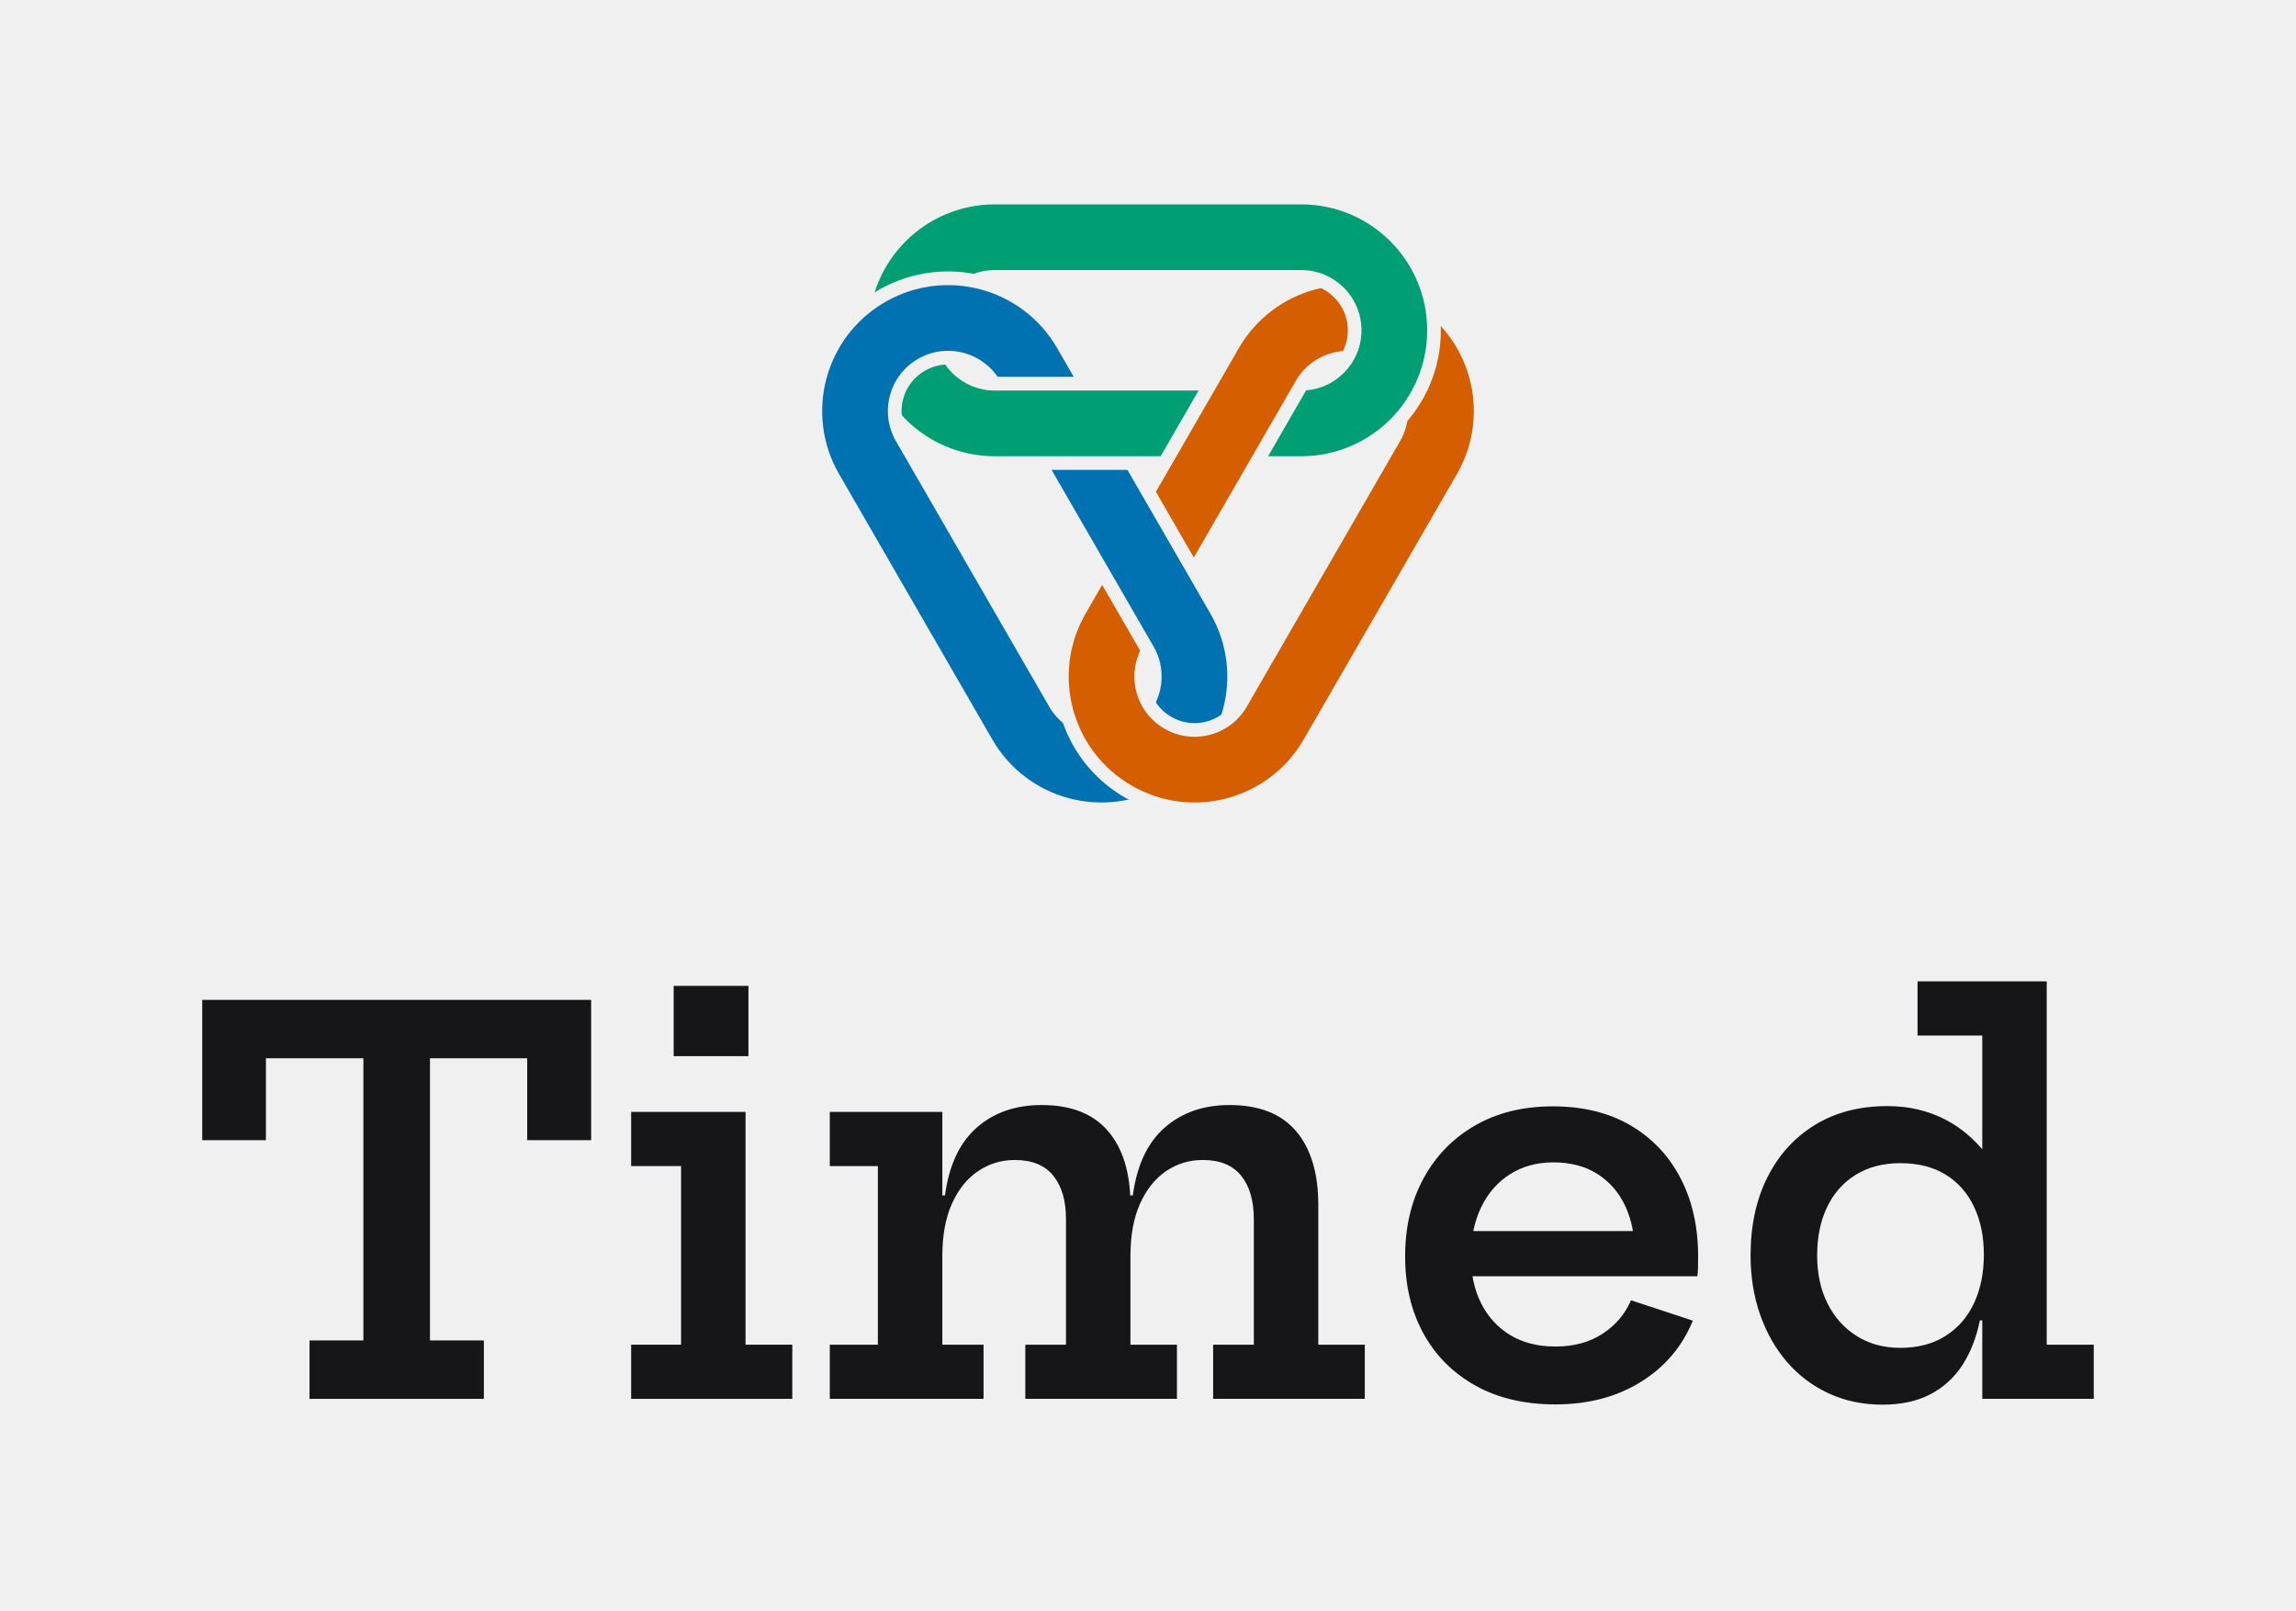
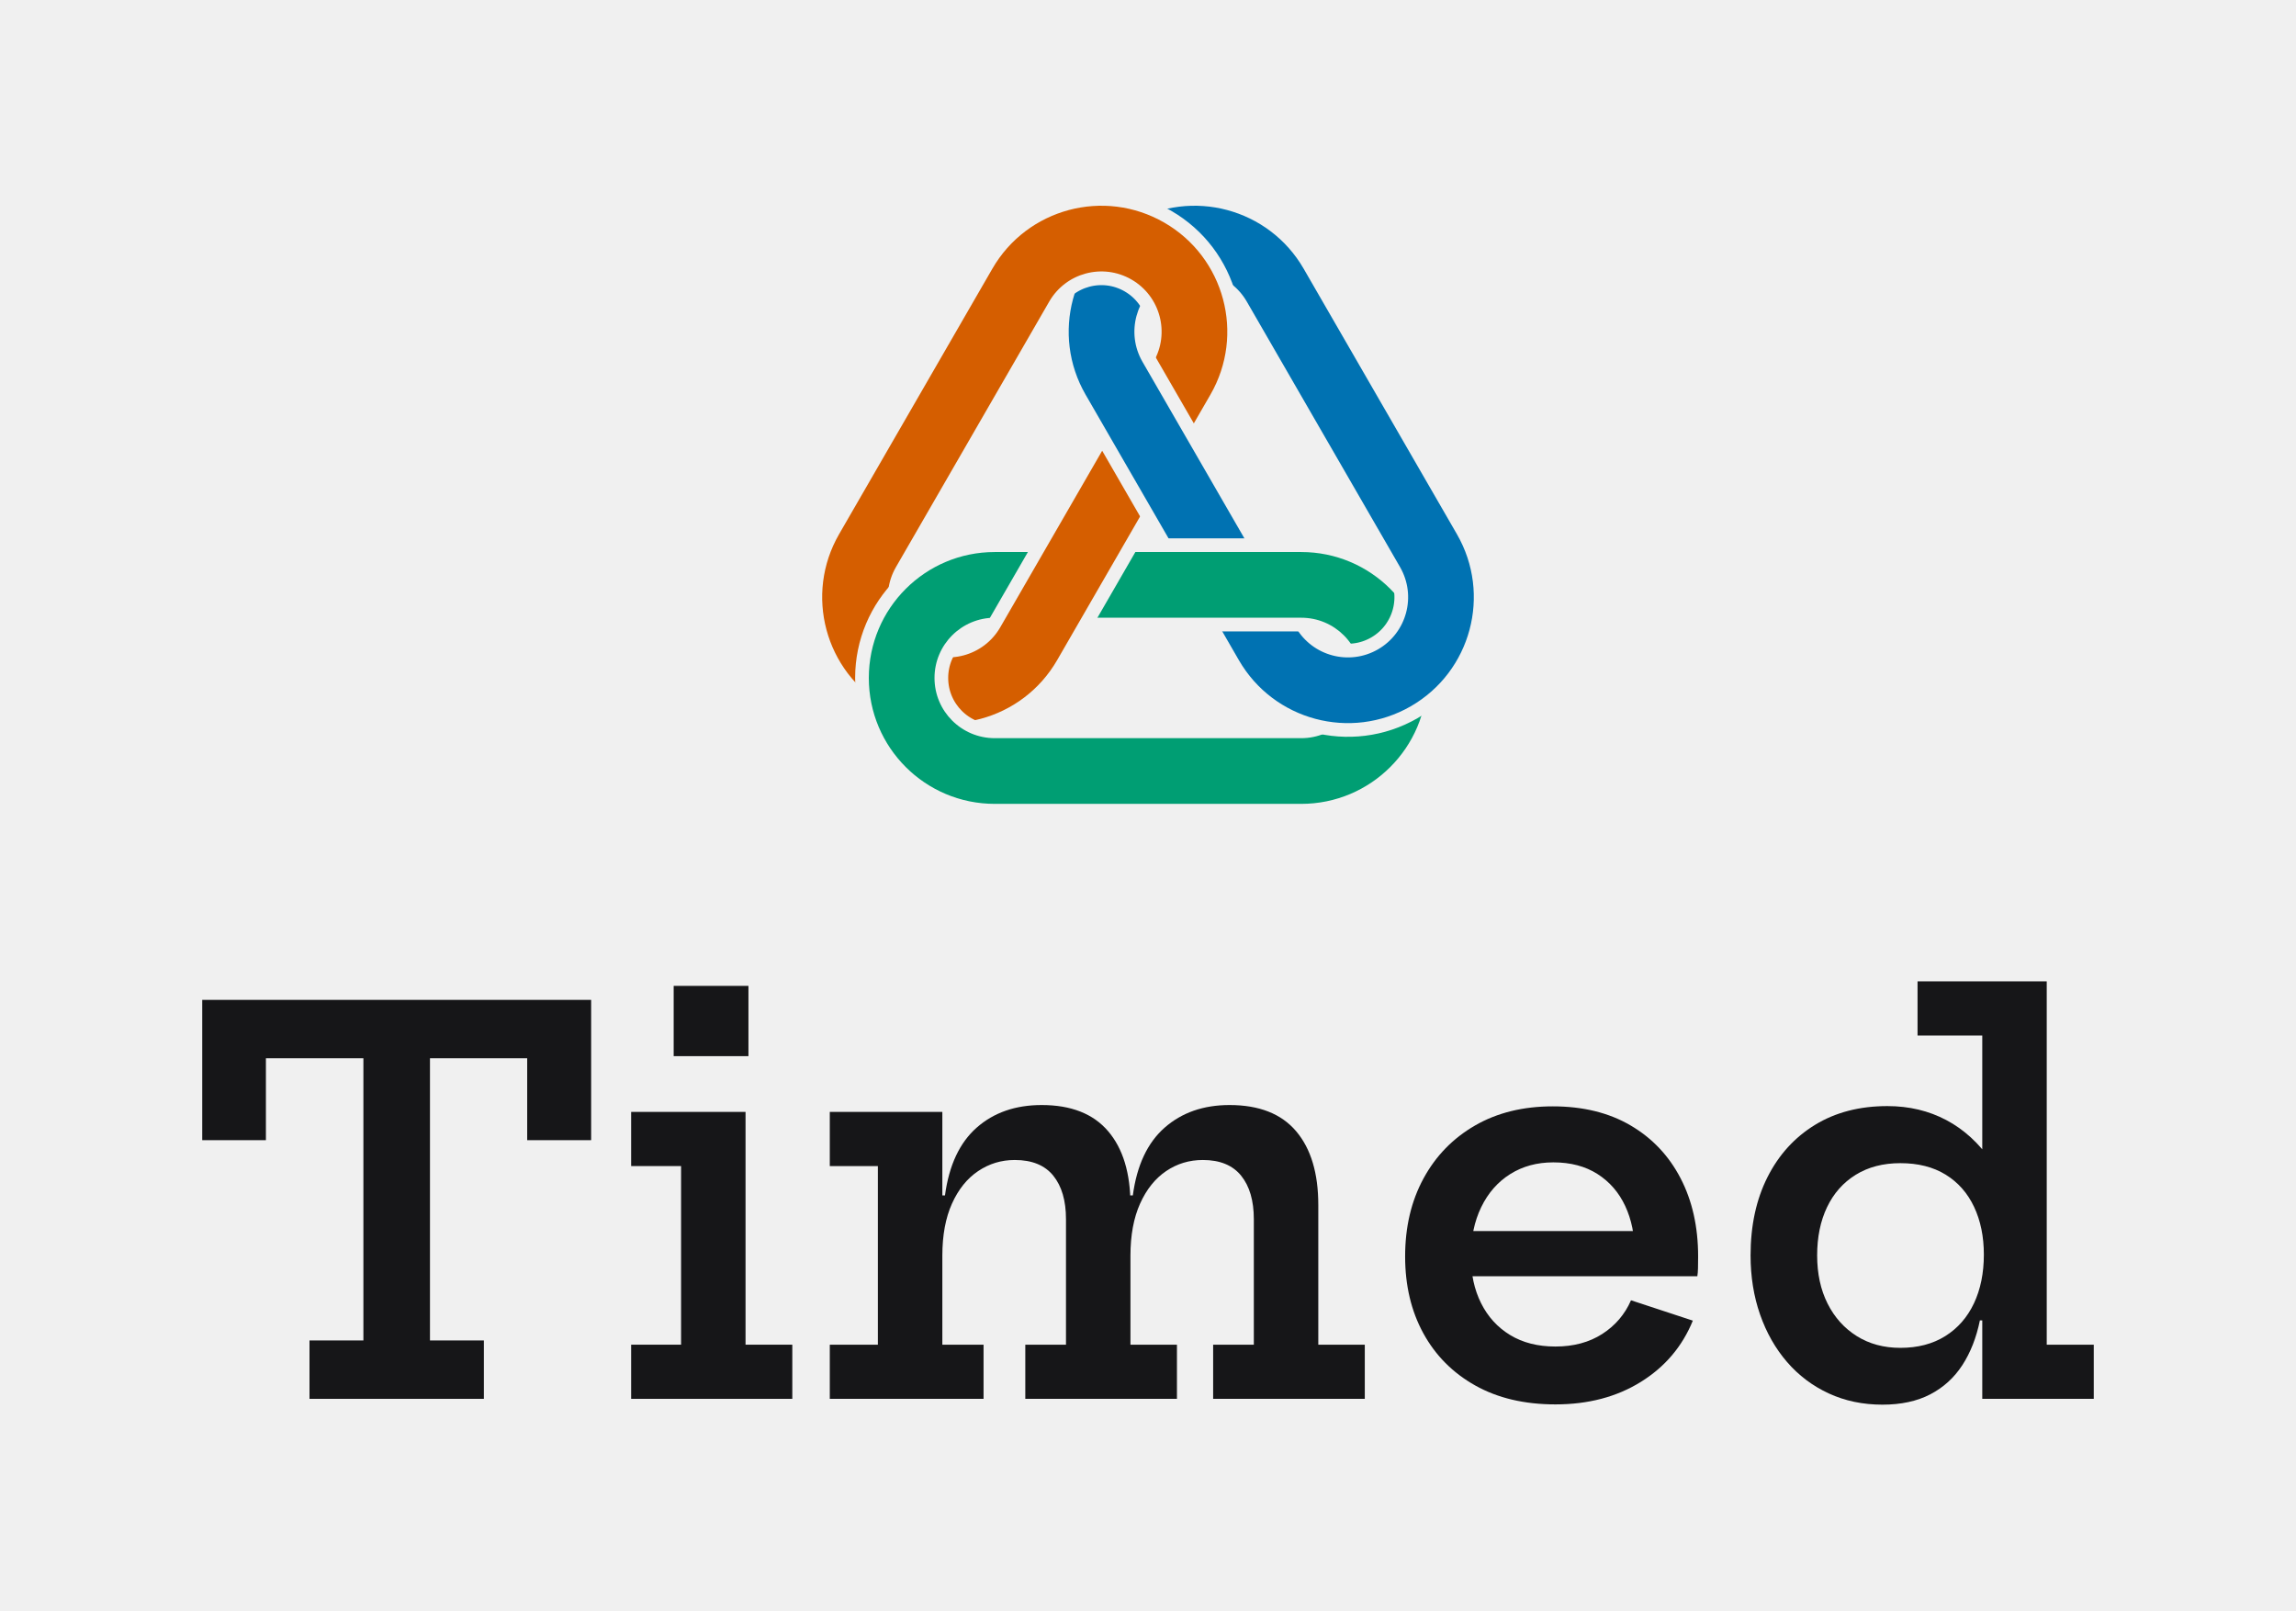
<svg xmlns="http://www.w3.org/2000/svg" width="365" height="256" viewBox="0 0 365 256" role="img" aria-label="Timed stacked logo">
  <g transform="translate(0 0)">
-     <svg width="104.431" height="96.0" viewBox="64 79 384 353" role="img" aria-label="03-interlocking-lanes" x="130.285" y="32">
-       <g transform="translate(0.0 -18.4) scale(1.6)">
-         <defs>
-           <mask id="symbol-1-under-0" maskUnits="userSpaceOnUse" x="0" y="0" width="320" height="320">
-             <rect width="320" height="320" fill="white" />
-             <g clip-path="url(#symbol-1-crossing-0-inner)">
-               <path d="M104 62H216A46 46 0 0 1 262 108V108A46 46 0 0 1 216 154H104A46 46 0 0 1 58 108V108A46 46 0 0 1 104 62ZM104 86H216A22 22 0 0 1 238 108V108A22 22 0 0 1 216 130H104A22 22 0 0 1 82 108V108A22 22 0 0 1 104 86Z" fill="black" fill-rule="evenodd" stroke="black" stroke-width="10" stroke-linejoin="round" transform="rotate(120 160 160)" />
-             </g>
-             <g clip-path="url(#symbol-1-crossing-0-outer)">
-               <path d="M104 62H216A46 46 0 0 1 262 108V108A46 46 0 0 1 216 154H104A46 46 0 0 1 58 108V108A46 46 0 0 1 104 62ZM104 86H216A22 22 0 0 1 238 108V108A22 22 0 0 1 216 130H104A22 22 0 0 1 82 108V108A22 22 0 0 1 104 86Z" fill="black" fill-rule="evenodd" stroke="black" stroke-width="10" stroke-linejoin="round" transform="rotate(240 160 160)" />
-             </g>
-           </mask>
-           <clipPath id="symbol-1-crossing-0-inner" clipPathUnits="userSpaceOnUse">
-             <polygon points="-29.411,-307.992 470.591,558.032 37.58,808.033 -462.423,-57.99" />
-           </clipPath>
-           <clipPath id="symbol-1-crossing-0-outer" clipPathUnits="userSpaceOnUse">
-             <polygon points="349.411,-307.992 -150.591,558.032 -583.603,308.03 -83.6,-557.993" />
-           </clipPath>
-           <mask id="symbol-1-under-1" maskUnits="userSpaceOnUse" x="0" y="0" width="320" height="320">
-             <rect width="320" height="320" fill="white" />
-             <g clip-path="url(#symbol-1-crossing-1-inner)">
-               <path d="M104 62H216A46 46 0 0 1 262 108V108A46 46 0 0 1 216 154H104A46 46 0 0 1 58 108V108A46 46 0 0 1 104 62ZM104 86H216A22 22 0 0 1 238 108V108A22 22 0 0 1 216 130H104A22 22 0 0 1 82 108V108A22 22 0 0 1 104 86Z" fill="black" fill-rule="evenodd" stroke="black" stroke-width="10" stroke-linejoin="round" transform="rotate(240 160 160)" />
-             </g>
-             <g clip-path="url(#symbol-1-crossing-1-outer)">
-               <path d="M104 62H216A46 46 0 0 1 262 108V108A46 46 0 0 1 216 154H104A46 46 0 0 1 58 108V108A46 46 0 0 1 104 62ZM104 86H216A22 22 0 0 1 238 108V108A22 22 0 0 1 216 130H104A22 22 0 0 1 82 108V108A22 22 0 0 1 104 86Z" fill="black" fill-rule="evenodd" stroke="black" stroke-width="10" stroke-linejoin="round" transform="rotate(0 160 160)" />
-             </g>
-           </mask>
-           <clipPath id="symbol-1-crossing-1-inner" clipPathUnits="userSpaceOnUse">
-             <polygon points="660.0,229.96 -340.0,229.96 -340.0,-270.04 660.0,-270.04" />
-           </clipPath>
-           <clipPath id="symbol-1-crossing-1-outer" clipPathUnits="userSpaceOnUse">
-             <polygon points="470.591,558.032 -29.411,-307.992 403.6,-557.993 903.603,308.03" />
-           </clipPath>
-           <mask id="symbol-1-under-2" maskUnits="userSpaceOnUse" x="0" y="0" width="320" height="320">
-             <rect width="320" height="320" fill="white" />
-             <g clip-path="url(#symbol-1-crossing-2-inner)">
-               <path d="M104 62H216A46 46 0 0 1 262 108V108A46 46 0 0 1 216 154H104A46 46 0 0 1 58 108V108A46 46 0 0 1 104 62ZM104 86H216A22 22 0 0 1 238 108V108A22 22 0 0 1 216 130H104A22 22 0 0 1 82 108V108A22 22 0 0 1 104 86Z" fill="black" fill-rule="evenodd" stroke="black" stroke-width="10" stroke-linejoin="round" transform="rotate(0 160 160)" />
-             </g>
-             <g clip-path="url(#symbol-1-crossing-2-outer)">
-               <path d="M104 62H216A46 46 0 0 1 262 108V108A46 46 0 0 1 216 154H104A46 46 0 0 1 58 108V108A46 46 0 0 1 104 62ZM104 86H216A22 22 0 0 1 238 108V108A22 22 0 0 1 216 130H104A22 22 0 0 1 82 108V108A22 22 0 0 1 104 86Z" fill="black" fill-rule="evenodd" stroke="black" stroke-width="10" stroke-linejoin="round" transform="rotate(120 160 160)" />
-             </g>
-           </mask>
-           <clipPath id="symbol-1-crossing-2-inner" clipPathUnits="userSpaceOnUse">
-             <polygon points="-150.591,558.032 349.411,-307.992 782.423,-57.99 282.42,808.033" />
-           </clipPath>
-           <clipPath id="symbol-1-crossing-2-outer" clipPathUnits="userSpaceOnUse">
-             <polygon points="-340.0,229.96 660.0,229.96 660.0,729.96 -340.0,729.96" />
-           </clipPath>
-         </defs>
-         <g mask="url(#symbol-1-under-0)">
-           <path d="M104 62H216A46 46 0 0 1 262 108V108A46 46 0 0 1 216 154H104A46 46 0 0 1 58 108V108A46 46 0 0 1 104 62ZM104 86H216A22 22 0 0 1 238 108V108A22 22 0 0 1 216 130H104A22 22 0 0 1 82 108V108A22 22 0 0 1 104 86Z" fill="#009E73" fill-rule="evenodd" transform="rotate(0 160 160)" />
-         </g>
-         <g mask="url(#symbol-1-under-1)">
-           <path d="M104 62H216A46 46 0 0 1 262 108V108A46 46 0 0 1 216 154H104A46 46 0 0 1 58 108V108A46 46 0 0 1 104 62ZM104 86H216A22 22 0 0 1 238 108V108A22 22 0 0 1 216 130H104A22 22 0 0 1 82 108V108A22 22 0 0 1 104 86Z" fill="#D55E00" fill-rule="evenodd" transform="rotate(120 160 160)" />
-         </g>
-         <g mask="url(#symbol-1-under-2)">
-           <path d="M104 62H216A46 46 0 0 1 262 108V108A46 46 0 0 1 216 154H104A46 46 0 0 1 58 108V108A46 46 0 0 1 104 62ZM104 86H216A22 22 0 0 1 238 108V108A22 22 0 0 1 216 130H104A22 22 0 0 1 82 108V108A22 22 0 0 1 104 86Z" fill="#0072B2" fill-rule="evenodd" transform="rotate(240 160 160)" />
+     <svg width="104.431" height="96.0" viewBox="64 79 384 353" role="img" aria-label="03-interlocking-lanes" data-brand-orientation="180-clockwise" x="130.285" y="32">
+       <g transform="rotate(180 256 256)">
+         <g transform="translate(0.0 -18.4) scale(1.6)">
+           <defs>
+             <mask id="symbol-1-under-0" maskUnits="userSpaceOnUse" x="0" y="0" width="320" height="320">
+               <rect width="320" height="320" fill="white" />
+               <g clip-path="url(#symbol-1-crossing-0-inner)">
+                 <path d="M104 62H216A46 46 0 0 1 262 108V108A46 46 0 0 1 216 154H104A46 46 0 0 1 58 108V108A46 46 0 0 1 104 62ZM104 86H216A22 22 0 0 1 238 108V108A22 22 0 0 1 216 130H104A22 22 0 0 1 82 108V108A22 22 0 0 1 104 86Z" fill="black" fill-rule="evenodd" stroke="black" stroke-width="10" stroke-linejoin="round" transform="rotate(120 160 160)" />
+               </g>
+               <g clip-path="url(#symbol-1-crossing-0-outer)">
+                 <path d="M104 62H216A46 46 0 0 1 262 108V108A46 46 0 0 1 216 154H104A46 46 0 0 1 58 108V108A46 46 0 0 1 104 62ZM104 86H216A22 22 0 0 1 238 108V108A22 22 0 0 1 216 130H104A22 22 0 0 1 82 108V108A22 22 0 0 1 104 86Z" fill="black" fill-rule="evenodd" stroke="black" stroke-width="10" stroke-linejoin="round" transform="rotate(240 160 160)" />
+               </g>
+             </mask>
+             <clipPath id="symbol-1-crossing-0-inner" clipPathUnits="userSpaceOnUse">
+               <polygon points="-29.411,-307.992 470.591,558.032 37.58,808.033 -462.423,-57.99" />
+             </clipPath>
+             <clipPath id="symbol-1-crossing-0-outer" clipPathUnits="userSpaceOnUse">
+               <polygon points="349.411,-307.992 -150.591,558.032 -583.603,308.03 -83.6,-557.993" />
+             </clipPath>
+             <mask id="symbol-1-under-1" maskUnits="userSpaceOnUse" x="0" y="0" width="320" height="320">
+               <rect width="320" height="320" fill="white" />
+               <g clip-path="url(#symbol-1-crossing-1-inner)">
+                 <path d="M104 62H216A46 46 0 0 1 262 108V108A46 46 0 0 1 216 154H104A46 46 0 0 1 58 108V108A46 46 0 0 1 104 62ZM104 86H216A22 22 0 0 1 238 108V108A22 22 0 0 1 216 130H104A22 22 0 0 1 82 108V108A22 22 0 0 1 104 86Z" fill="black" fill-rule="evenodd" stroke="black" stroke-width="10" stroke-linejoin="round" transform="rotate(240 160 160)" />
+               </g>
+               <g clip-path="url(#symbol-1-crossing-1-outer)">
+                 <path d="M104 62H216A46 46 0 0 1 262 108V108A46 46 0 0 1 216 154H104A46 46 0 0 1 58 108V108A46 46 0 0 1 104 62ZM104 86H216A22 22 0 0 1 238 108V108A22 22 0 0 1 216 130H104A22 22 0 0 1 82 108V108A22 22 0 0 1 104 86Z" fill="black" fill-rule="evenodd" stroke="black" stroke-width="10" stroke-linejoin="round" transform="rotate(0 160 160)" />
+               </g>
+             </mask>
+             <clipPath id="symbol-1-crossing-1-inner" clipPathUnits="userSpaceOnUse">
+               <polygon points="660.0,229.96 -340.0,229.96 -340.0,-270.04 660.0,-270.04" />
+             </clipPath>
+             <clipPath id="symbol-1-crossing-1-outer" clipPathUnits="userSpaceOnUse">
+               <polygon points="470.591,558.032 -29.411,-307.992 403.6,-557.993 903.603,308.03" />
+             </clipPath>
+             <mask id="symbol-1-under-2" maskUnits="userSpaceOnUse" x="0" y="0" width="320" height="320">
+               <rect width="320" height="320" fill="white" />
+               <g clip-path="url(#symbol-1-crossing-2-inner)">
+                 <path d="M104 62H216A46 46 0 0 1 262 108V108A46 46 0 0 1 216 154H104A46 46 0 0 1 58 108V108A46 46 0 0 1 104 62ZM104 86H216A22 22 0 0 1 238 108V108A22 22 0 0 1 216 130H104A22 22 0 0 1 82 108V108A22 22 0 0 1 104 86Z" fill="black" fill-rule="evenodd" stroke="black" stroke-width="10" stroke-linejoin="round" transform="rotate(0 160 160)" />
+               </g>
+               <g clip-path="url(#symbol-1-crossing-2-outer)">
+                 <path d="M104 62H216A46 46 0 0 1 262 108V108A46 46 0 0 1 216 154H104A46 46 0 0 1 58 108V108A46 46 0 0 1 104 62ZM104 86H216A22 22 0 0 1 238 108V108A22 22 0 0 1 216 130H104A22 22 0 0 1 82 108V108A22 22 0 0 1 104 86Z" fill="black" fill-rule="evenodd" stroke="black" stroke-width="10" stroke-linejoin="round" transform="rotate(120 160 160)" />
+               </g>
+             </mask>
+             <clipPath id="symbol-1-crossing-2-inner" clipPathUnits="userSpaceOnUse">
+               <polygon points="-150.591,558.032 349.411,-307.992 782.423,-57.99 282.42,808.033" />
+             </clipPath>
+             <clipPath id="symbol-1-crossing-2-outer" clipPathUnits="userSpaceOnUse">
+               <polygon points="-340.0,229.96 660.0,229.96 660.0,729.96 -340.0,729.96" />
+             </clipPath>
+           </defs>
+           <g mask="url(#symbol-1-under-0)">
+             <path d="M104 62H216A46 46 0 0 1 262 108V108A46 46 0 0 1 216 154H104A46 46 0 0 1 58 108V108A46 46 0 0 1 104 62ZM104 86H216A22 22 0 0 1 238 108V108A22 22 0 0 1 216 130H104A22 22 0 0 1 82 108V108A22 22 0 0 1 104 86Z" fill="#009E73" fill-rule="evenodd" transform="rotate(0 160 160)" />
+           </g>
+           <g mask="url(#symbol-1-under-1)">
+             <path d="M104 62H216A46 46 0 0 1 262 108V108A46 46 0 0 1 216 154H104A46 46 0 0 1 58 108V108A46 46 0 0 1 104 62ZM104 86H216A22 22 0 0 1 238 108V108A22 22 0 0 1 216 130H104A22 22 0 0 1 82 108V108A22 22 0 0 1 104 86Z" fill="#D55E00" fill-rule="evenodd" transform="rotate(120 160 160)" />
+           </g>
+           <g mask="url(#symbol-1-under-2)">
+             <path d="M104 62H216A46 46 0 0 1 262 108V108A46 46 0 0 1 216 154H104A46 46 0 0 1 58 108V108A46 46 0 0 1 104 62ZM104 86H216A22 22 0 0 1 238 108V108A22 22 0 0 1 216 130H104A22 22 0 0 1 82 108V108A22 22 0 0 1 104 86Z" fill="#0072B2" fill-rule="evenodd" transform="rotate(240 160 160)" />
+           </g>
        </g>
      </g>
    </svg>
    <g fill="#161618" aria-label="Timed">
      <path d="M1518 1510V979H1276V1289H908V221H1112V0H452V221H656V1289H287V979H46V1510Z" transform="translate(30.218 222.36) scale(0.042 -0.042)" />
      <path d="M531 205H708V0H98V205H287V881H98V1086H531ZM259 1563H542V1297H259Z" transform="translate(96.218 222.36) scale(0.042 -0.042)" />
      <path d="M1539 0V205H1693V680Q1693 785 1645.0 844.5Q1597 904 1500 904Q1423 904 1361.0 862.0Q1299 820 1262.5 739.0Q1226 658 1226 542L1178 770H1235Q1258 941 1355.5 1026.5Q1453 1112 1601 1112Q1769 1112 1853.0 1013.0Q1937 914 1937 734V205H2113V0ZM88 0V205H270V881H88V1086H514V205H670V0ZM828 0V205H982V680Q982 785 934.0 844.5Q886 904 788 904Q712 904 649.5 862.0Q587 820 550.5 739.0Q514 658 514 542L467 770H524Q547 941 644.0 1026.5Q741 1112 890 1112Q1057 1112 1141.5 1013.0Q1226 914 1226 734V205H1402V0Z" transform="translate(128.218 222.36) scale(0.042 -0.042)" />
      <path d="M668 -21Q492 -21 364.5 50.5Q237 122 168.0 248.0Q99 374 99 539Q99 706 168.5 834.0Q238 962 363.5 1034.5Q489 1107 658 1107Q829 1107 952.0 1035.0Q1075 963 1141.5 835.0Q1208 707 1208 539Q1208 511 1207.5 493.5Q1207 476 1205 464H964Q966 483 967.0 504.0Q968 525 968 553Q968 653 932.0 730.0Q896 807 827.0 851.0Q758 895 660 895Q567 895 496.5 850.5Q426 806 387.0 725.5Q348 645 348 539Q348 439 386.5 362.0Q425 285 496.5 241.5Q568 198 668 198Q771 198 845.0 245.5Q919 293 954 373L1188 296Q1128 149 991.0 64.0Q854 -21 668 -21ZM254 464V635H1093L1140 464Z" transform="translate(219.218 222.36) scale(0.042 -0.042)" />
      <path d="M974 0V396L980 484V626L974 804V1375H729V1580H1218V205H1396V0ZM615 1108Q738 1108 838.0 1055.0Q938 1002 1009.5 898.0Q1081 794 1116 642L980 546Q980 648 943.0 726.5Q906 805 835.5 848.5Q765 892 664 892Q566 892 495.0 848.0Q424 804 386.5 725.5Q349 647 349 543Q349 439 388.5 360.5Q428 282 499.0 237.5Q570 193 664 193Q763 193 834.0 237.5Q905 282 942.5 361.5Q980 441 980 546L1011 297H965Q945 199 898.5 127.5Q852 56 777.0 17.0Q702 -22 596 -22Q485 -22 393.0 20.5Q301 63 235.0 139.5Q169 216 133.0 319.0Q97 422 97 543Q97 712 161.0 839.0Q225 966 341.0 1037.0Q457 1108 615 1108Z" transform="translate(274.218 222.36) scale(0.042 -0.042)" />
    </g>
  </g>
</svg>
